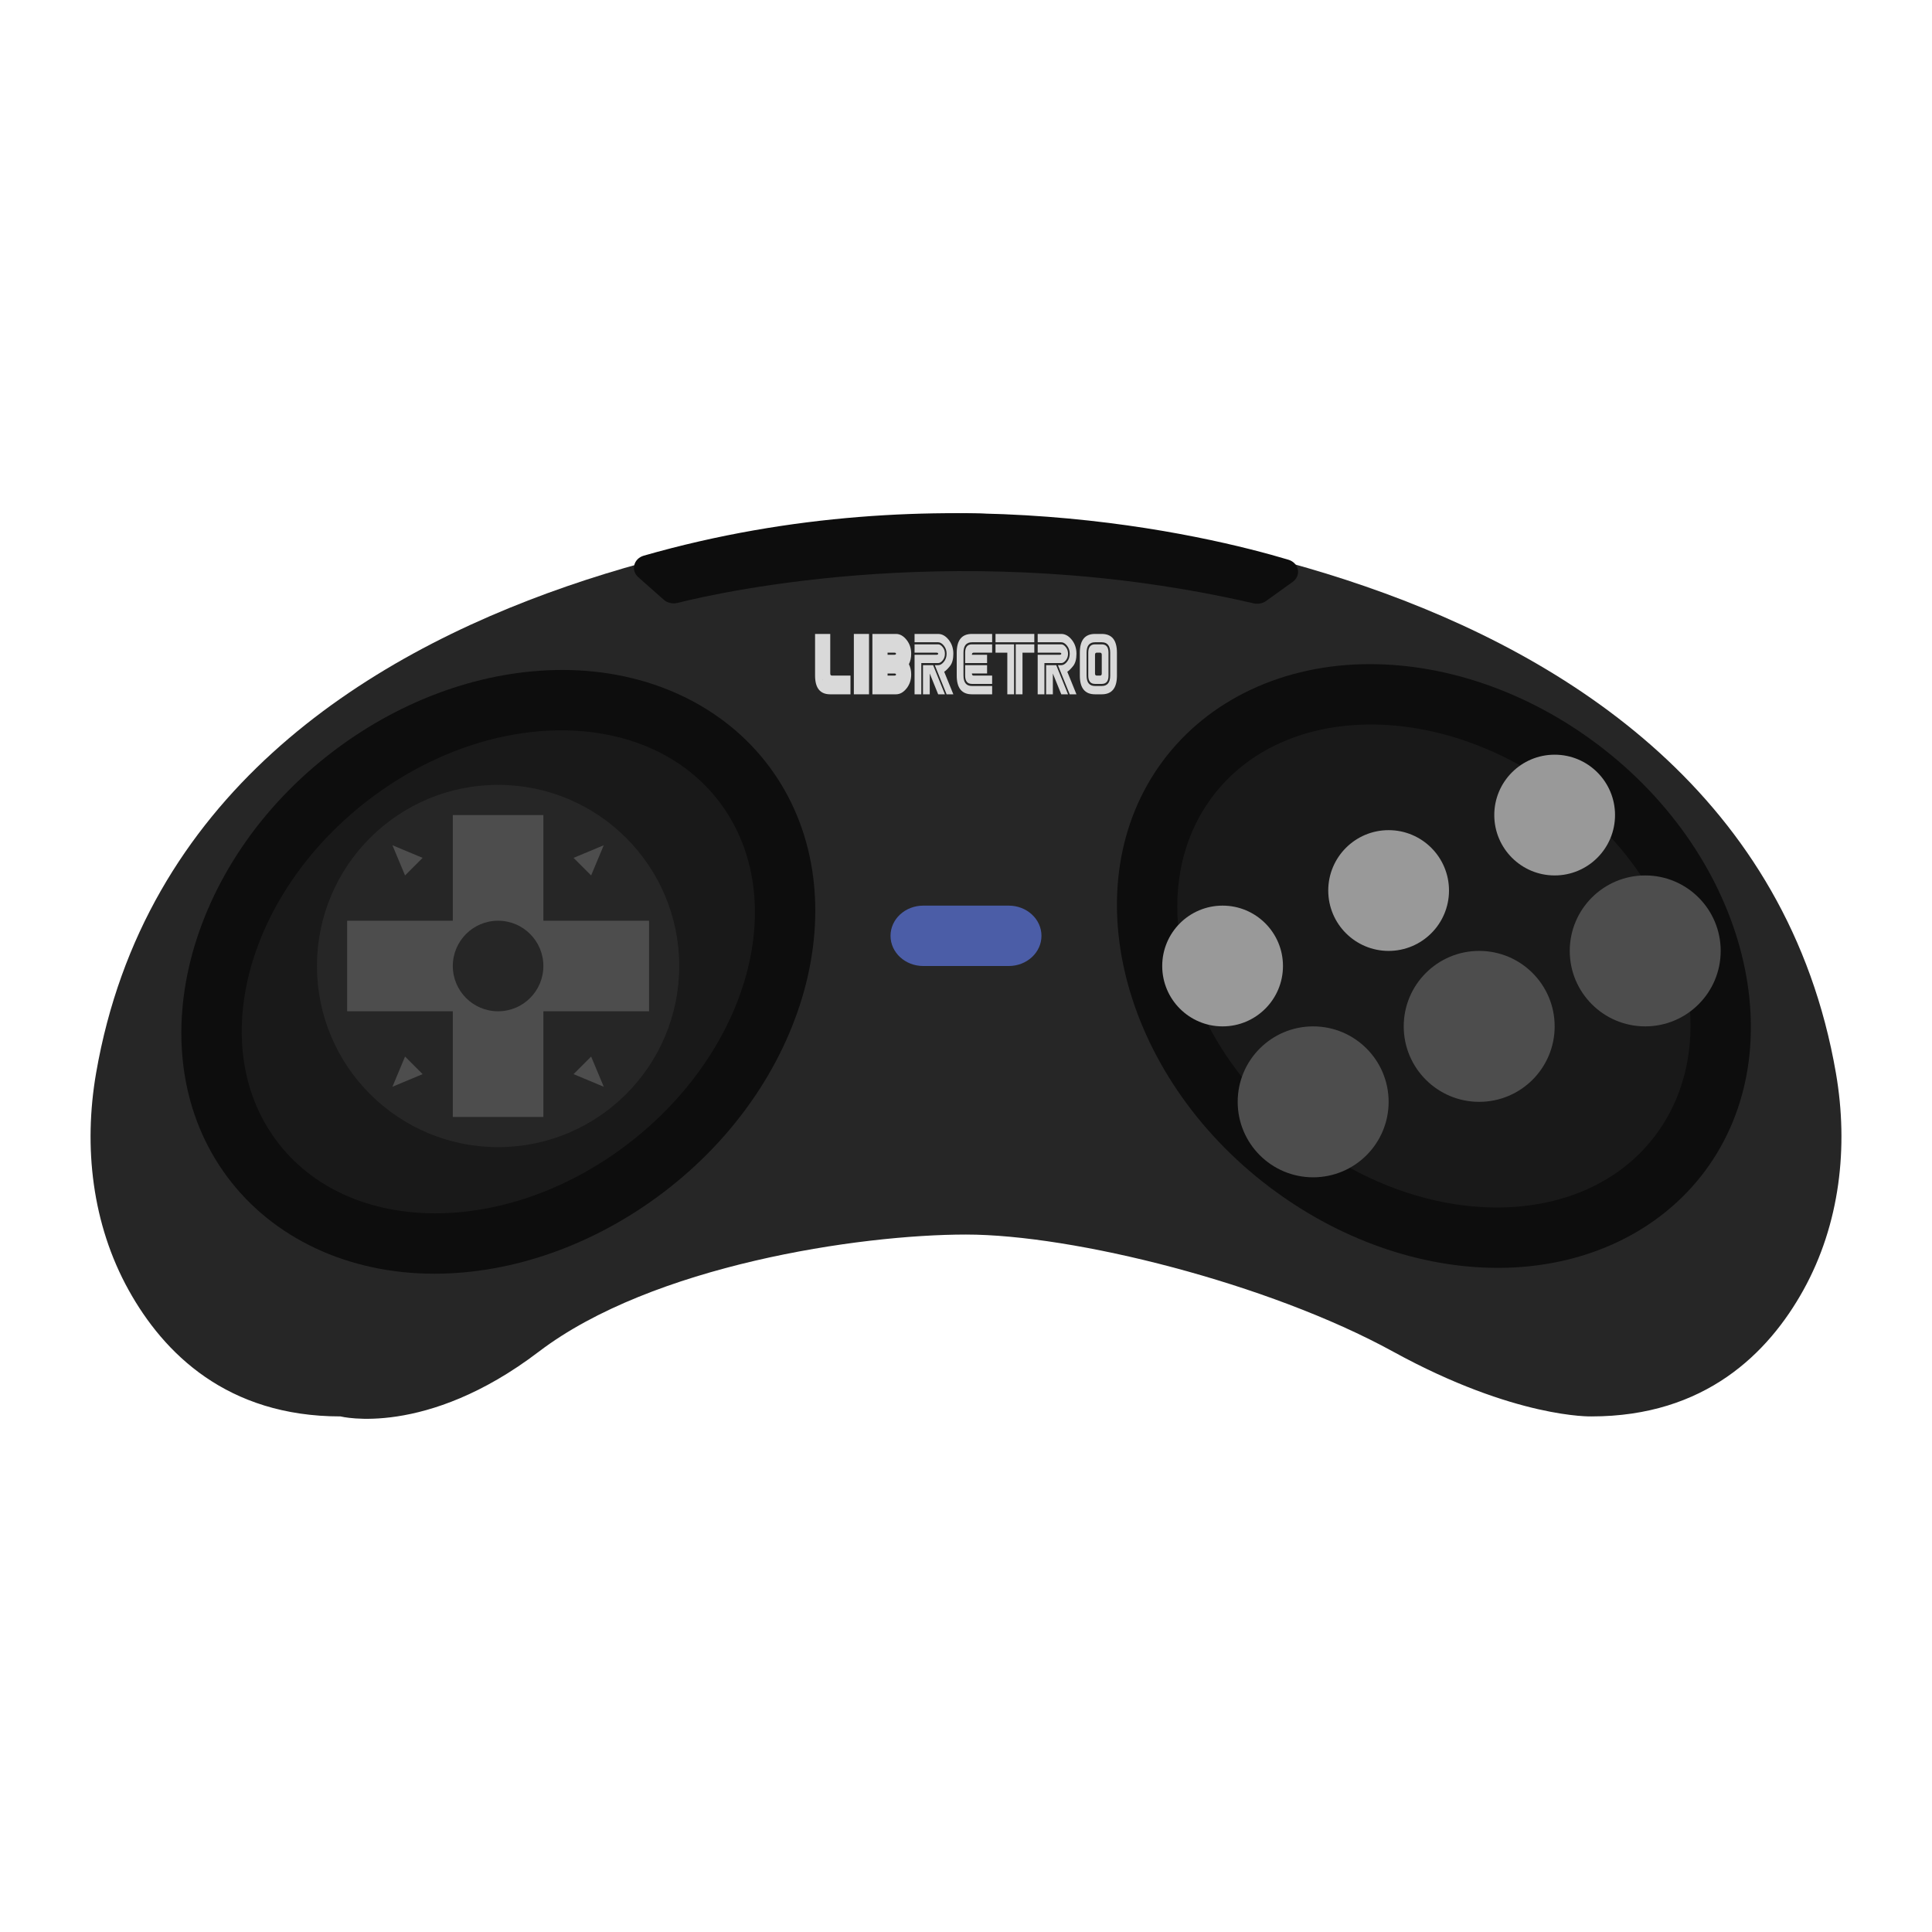
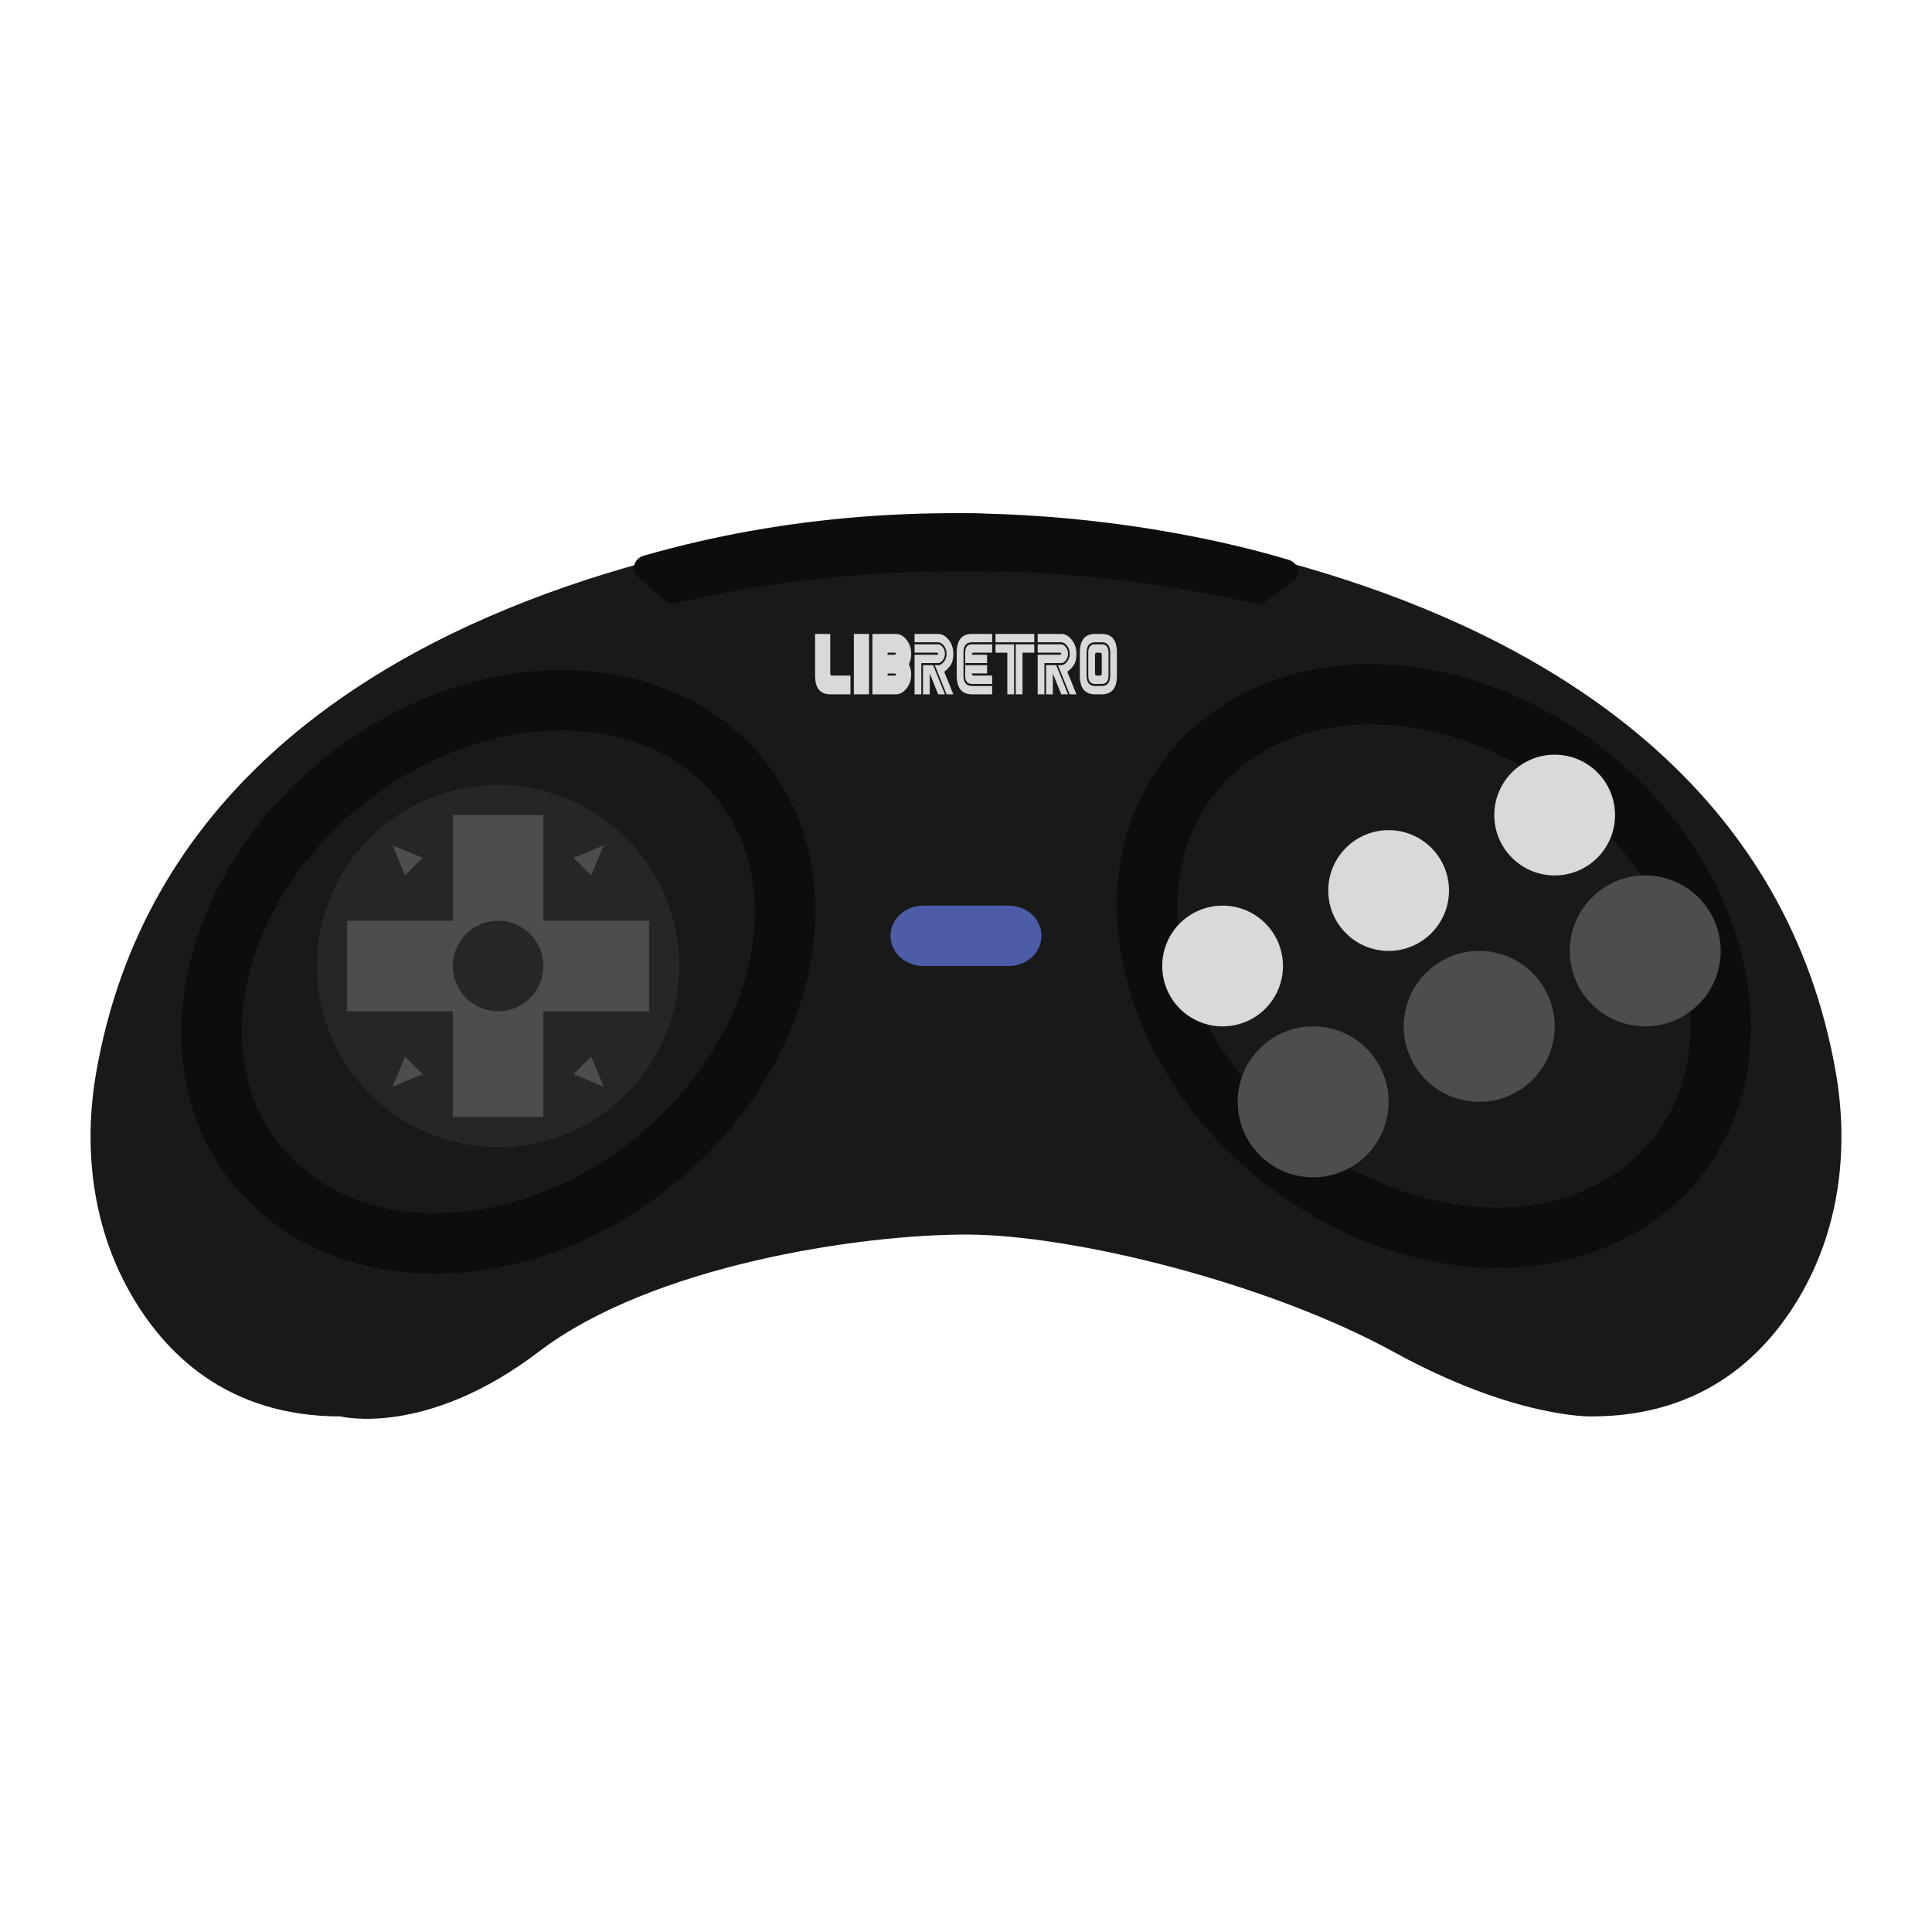
<svg xmlns="http://www.w3.org/2000/svg" viewBox="0 0 341.333 341.333" height="256" width="256" xml:space="preserve" id="svg2" version="1.1">
  <defs id="defs6">
    <clipPath id="clipPath18" clipPathUnits="userSpaceOnUse">
      <path id="path16" d="M 0,256 H 256 V 0 H 0 Z" />
    </clipPath>
    <clipPath id="clipPath26" clipPathUnits="userSpaceOnUse">
      <path id="path24" d="M 4.008,196 H 251.992 V 60 H 4.008 Z" />
    </clipPath>
  </defs>
  <g id="g22" transform="matrix(1.333333,0,0,-1.333333,0,341.3333)" />
-   <path id="path38" style="fill:#262626;fill-opacity:1;fill-rule:nonzero;stroke:none;stroke-width:1.333" d="m 170.667,90.667 c 0,0 -136.821,1.476 -153.689,98.915 -2.26,13.052 -0.703,26.701 5.743,38.329 6.189,11.167 17.389,22.332 37.432,22.332 0,0 15.017,3.813 35.04,-11.437 20.021,-15.249 56.587,-20.695 75.475,-20.695 18.888,0 53.356,8.555 75.475,20.695 21.611,11.861 35.04,11.437 35.04,11.437 20.043,0 31.243,-11.165 37.432,-22.332 6.445,-11.628 8.003,-25.277 5.743,-38.329 C 307.488,92.143 170.667,90.667 170.667,90.667" />
+   <path id="path38" style="fill:#191919;fill-opacity:1;fill-rule:nonzero;stroke:none;stroke-width:1.333" d="m 170.667,90.667 c 0,0 -136.821,1.476 -153.689,98.915 -2.26,13.052 -0.703,26.701 5.743,38.329 6.189,11.167 17.389,22.332 37.432,22.332 0,0 15.017,3.813 35.04,-11.437 20.021,-15.249 56.587,-20.695 75.475,-20.695 18.888,0 53.356,8.555 75.475,20.695 21.611,11.861 35.04,11.437 35.04,11.437 20.043,0 31.243,-11.165 37.432,-22.332 6.445,-11.628 8.003,-25.277 5.743,-38.329 C 307.488,92.143 170.667,90.667 170.667,90.667" />
  <path id="path42" style="fill:#0d0d0d;fill-opacity:1;fill-rule:nonzero;stroke:none;stroke-width:1.333" d="m 99.355,118.364 h -0.001 c -13.819,10e-4 -28.123,5.049 -40.277,14.215 -26.436,19.935 -34.951,53.701 -18.98,75.271 8.084,10.919 21.436,17.181 36.631,17.181 13.816,0 28.119,-5.048 40.276,-14.215 26.436,-19.935 34.949,-53.701 18.98,-75.271 -8.085,-10.919 -21.435,-17.181 -36.628,-17.181" />
  <path id="path46" style="fill:#191919;fill-opacity:1;fill-rule:nonzero;stroke:none;stroke-width:1.333" d="m 99.167,129.031 c 11.469,-0.001 21.791,4.332 28.159,12.956 12.485,16.912 5.017,43.924 -16.68,60.333 -10.632,8.04 -22.712,12.044 -33.733,12.044 -11.469,0 -21.792,-4.332 -28.159,-12.956 -12.485,-16.912 -5.017,-43.924 16.679,-60.333 10.633,-8.04 22.713,-12.043 33.735,-12.044" />
  <path id="path50" style="fill:#0d0d0d;fill-opacity:1;fill-rule:nonzero;stroke:none;stroke-width:1.333" d="m 242.018,117.333 c -15.193,0 -28.543,6.263 -36.628,17.181 -15.969,21.569 -7.456,55.336 18.98,75.271 12.157,9.167 26.46,14.215 40.276,14.215 15.195,0 28.547,-6.263 36.631,-17.181 15.971,-21.569 7.456,-55.336 -18.98,-75.271 -12.155,-9.165 -26.459,-14.213 -40.277,-14.215 z" />
  <path id="path54" style="fill:#191919;fill-opacity:1;fill-rule:nonzero;stroke:none;stroke-width:1.333" d="m 242.206,128 c 11.021,0.001 23.101,4.004 33.735,12.044 21.696,16.409 29.164,43.421 16.679,60.333 -6.367,8.624 -16.689,12.956 -28.159,12.956 -11.021,0 -23.101,-4.004 -33.733,-12.044 -21.697,-16.409 -29.165,-43.421 -16.68,-60.333 6.368,-8.624 16.689,-12.957 28.159,-12.956" />
  <path id="path58" style="fill:#262626;fill-opacity:1;fill-rule:nonzero;stroke:none;stroke-width:1.333" d="m 120,170.667 c 0,17.673 -14.327,32 -32,32 -17.673,0 -32,-14.327 -32,-32 0,-17.673 14.327,-32 32,-32 17.673,0 32,14.327 32,32" />
  <path id="path62" style="fill:#4d4d4d;fill-opacity:1;fill-rule:nonzero;stroke:none;stroke-width:1.333" d="M 114.667,162.667 H 96 V 144 h -16 v 18.667 H 61.333 v 16 h 18.667 v 18.667 h 16 v -18.667 h 18.667 z" />
  <path id="path66" style="fill:#4d4d4d;fill-opacity:1;fill-rule:nonzero;stroke:none;stroke-width:1.333" d="m 106.667,149.333 -5.333,2.229 3.104,3.104 z" />
  <path id="path70" style="fill:#4d4d4d;fill-opacity:1;fill-rule:nonzero;stroke:none;stroke-width:1.333" d="m 69.333,149.333 5.333,2.229 -3.104,3.104 z" />
  <path id="path74" style="fill:#4d4d4d;fill-opacity:1;fill-rule:nonzero;stroke:none;stroke-width:1.333" d="m 69.333,192 5.333,-2.229 -3.104,-3.104 z" />
  <path id="path78" style="fill:#4d4d4d;fill-opacity:1;fill-rule:nonzero;stroke:none;stroke-width:1.333" d="m 106.667,192 -5.333,-2.229 3.104,-3.104 z" />
  <path id="path82" style="fill:#262626;fill-opacity:1;fill-rule:nonzero;stroke:none;stroke-width:1.333" d="m 96,170.667 c 0,4.419 -3.581,8 -8,8 -4.419,0 -8,-3.581 -8,-8 0,-4.419 3.581,-8 8,-8 4.419,0 8,3.581 8,8" />
-   <path id="path86" style="fill:#4b5da7;fill-opacity:1;fill-rule:nonzero;stroke:none;stroke-width:1.333" d="m 178.223,170.667 h -15.113 c -3.191,0 -5.777,-2.387 -5.777,-5.329 v -0.008 c 0,-2.943 2.587,-5.329 5.777,-5.329 h 15.113 c 3.191,0 5.776,2.387 5.776,5.329 v 0.008 c 0,2.943 -2.585,5.329 -5.776,5.329" />
+   <path id="path86" style="fill:#4c5ca6;fill-opacity:1;fill-rule:nonzero;stroke:none;stroke-width:1.333" d="m 178.223,170.667 h -15.113 c -3.191,0 -5.777,-2.387 -5.777,-5.329 v -0.008 c 0,-2.943 2.587,-5.329 5.777,-5.329 h 15.113 c 3.191,0 5.776,2.387 5.776,5.329 v 0.008 c 0,2.943 -2.585,5.329 -5.776,5.329" />
  <path id="path90" style="fill:#4d4d4d;fill-opacity:1;fill-rule:nonzero;stroke:none;stroke-width:1.333" d="M 245.333,194.667 C 245.333,202.031 239.364,208 232,208 c -7.364,0 -13.333,-5.969 -13.333,-13.333 0,-7.364 5.969,-13.333 13.333,-13.333 7.364,0 13.333,5.969 13.333,13.333" />
  <path id="path94" style="fill:#4d4d4d;fill-opacity:1;fill-rule:nonzero;stroke:none;stroke-width:1.333" d="m 274.667,181.333 c 0,7.364 -5.969,13.333 -13.333,13.333 -7.364,0 -13.333,-5.969 -13.333,-13.333 0,-7.364 5.969,-13.333 13.333,-13.333 7.364,0 13.333,5.969 13.333,13.333" />
  <path id="path98" style="fill:#4d4d4d;fill-opacity:1;fill-rule:nonzero;stroke:none;stroke-width:1.333" d="m 304,168 c 0,7.364 -5.969,13.333 -13.333,13.333 -7.364,0 -13.333,-5.969 -13.333,-13.333 0,-7.364 5.969,-13.333 13.333,-13.333 7.364,0 13.333,5.969 13.333,13.333" />
-   <path id="path102" style="fill:#999999;fill-opacity:1;fill-rule:nonzero;stroke:none;stroke-width:1.333" d="m 226.667,170.667 c 0,5.891 -4.776,10.667 -10.667,10.667 -5.891,0 -10.667,-4.776 -10.667,-10.667 0,-5.891 4.776,-10.667 10.667,-10.667 5.891,0 10.667,4.776 10.667,10.667" />
-   <path id="path106" style="fill:#999999;fill-opacity:1;fill-rule:nonzero;stroke:none;stroke-width:1.333" d="m 256,157.333 c 0,5.891 -4.776,10.667 -10.667,10.667 -5.891,0 -10.667,-4.776 -10.667,-10.667 0,-5.891 4.776,-10.667 10.667,-10.667 5.891,0 10.667,4.776 10.667,10.667" />
-   <path id="path110" style="fill:#999999;fill-opacity:1;fill-rule:nonzero;stroke:none;stroke-width:1.333" d="m 285.333,144 c 0,5.891 -4.776,10.667 -10.667,10.667 C 268.776,154.667 264,149.891 264,144 c 0,-5.891 4.776,-10.667 10.667,-10.667 5.891,0 10.667,4.776 10.667,10.667" />
+   <path id="path102" style="fill:#d9d9d9;fill-opacity:1;fill-rule:nonzero;stroke:none;stroke-width:1.333" d="m 226.667,170.667 c 0,5.891 -4.776,10.667 -10.667,10.667 -5.891,0 -10.667,-4.776 -10.667,-10.667 0,-5.891 4.776,-10.667 10.667,-10.667 5.891,0 10.667,4.776 10.667,10.667" />
+   <path id="path106" style="fill:#d9d9d9;fill-opacity:1;fill-rule:nonzero;stroke:none;stroke-width:1.333" d="m 256,157.333 c 0,5.891 -4.776,10.667 -10.667,10.667 -5.891,0 -10.667,-4.776 -10.667,-10.667 0,-5.891 4.776,-10.667 10.667,-10.667 5.891,0 10.667,4.776 10.667,10.667" />
+   <path id="path110" style="fill:#d9d9d9;fill-opacity:1;fill-rule:nonzero;stroke:none;stroke-width:1.333" d="m 285.333,144 c 0,5.891 -4.776,10.667 -10.667,10.667 C 268.776,154.667 264,149.891 264,144 c 0,-5.891 4.776,-10.667 10.667,-10.667 5.891,0 10.667,4.776 10.667,10.667" />
  <path id="path114" style="fill:#0d0d0d;fill-opacity:1;fill-rule:nonzero;stroke:none;stroke-width:1.333" d="m 119.702,106.517 c 8.165,-2.044 51.219,-11.595 101.776,0.077 0.768,0.177 1.587,0.027 2.205,-0.417 l 4.688,-3.363 c 1.571,-1.127 1.148,-3.361 -0.76,-3.931 -14.144,-4.225 -61.277,-15.763 -113.864,-0.715 -1.807,0.517 -2.34,2.596 -0.991,3.791 l 4.493,3.981 c 0.644,0.572 1.58,0.795 2.452,0.576" />
  <path id="path118" style="fill:#d9d9d9;fill-opacity:1;fill-rule:nonzero;stroke:none;stroke-width:1.333" d="m 166.942,122.667 h -1.192 l -1.489,-3.679 v 3.679 h -1.192 v -5.149 h 1.788 z m 0,-7.172 c 0,0.457 -0.131,0.848 -0.392,1.171 -0.261,0.323 -0.528,0.484 -0.8,0.484 h -2.98 v 5.517 h -1.191 v -6.988 h 3.873 c 0.199,0 0.297,-0.061 0.297,-0.184 0,-0.123 -0.099,-0.184 -0.297,-0.184 h -3.873 v -1.472 H 165.75 c 0.272,0 0.539,0.164 0.8,0.491 0.261,0.327 0.392,0.716 0.392,1.165 m 1.489,0 c 0,0.964 -0.2,1.693 -0.6,2.188 -0.401,0.495 -0.74,0.828 -1.019,0.999 l 1.619,3.985 h -1.192 l -2.085,-5.149 h 0.596 c 0.351,0 0.687,-0.199 1.008,-0.595 0.321,-0.396 0.481,-0.872 0.481,-1.428 0,-0.548 -0.16,-1.023 -0.481,-1.423 -0.321,-0.4 -0.657,-0.601 -1.008,-0.601 h -4.171 V 112 H 165.75 c 0.683,0 1.3,0.343 1.852,1.029 0.553,0.687 0.829,1.508 0.829,2.465" />
  <path id="path122" style="fill:#d9d9d9;fill-opacity:1;fill-rule:nonzero;stroke:none;stroke-width:1.333" d="m 169.028,115.31 c 0,-2.207 0.893,-3.311 2.681,-3.311 h 3.576 v 1.472 h -3.576 c -0.993,0 -1.489,0.612 -1.489,1.839 v 4.045 c 0,1.227 0.496,1.84 1.489,1.84 h 3.576 v 1.471 h -3.576 c -1.788,0 -2.681,-1.103 -2.681,-3.311 z" />
  <path id="path126" style="fill:#d9d9d9;fill-opacity:1;fill-rule:nonzero;stroke:none;stroke-width:1.333" d="m 170.517,117.149 v -1.839 c 0,-0.981 0.397,-1.472 1.192,-1.472 h 3.575 v 1.472 h -3.277 c -0.199,0 -0.297,0.123 -0.297,0.368 h 2.681 v 1.471 z" />
  <path id="path130" style="fill:#d9d9d9;fill-opacity:1;fill-rule:nonzero;stroke:none;stroke-width:1.333" d="m 170.517,117.517 h 3.873 v 1.471 h -2.681 c 0,0.245 0.099,0.368 0.297,0.368 h 3.277 v 1.472 h -3.575 c -0.795,0 -1.192,-0.491 -1.192,-1.472 z" />
  <path id="path134" style="fill:#d9d9d9;fill-opacity:1;fill-rule:nonzero;stroke:none;stroke-width:1.333" d="m 179.456,113.839 h 3.277 v 1.471 h -2.085 v 7.357 h -1.192 z m -0.297,0 v 8.828 h -1.192 v -7.357 h -2.087 v -1.471 z m 3.575,-0.368 h -6.853 v -1.471 h 6.853 z" />
  <path id="path138" style="fill:#d9d9d9;fill-opacity:1;fill-rule:nonzero;stroke:none;stroke-width:1.333" d="m 188.693,122.667 h -1.192 l -1.489,-3.679 v 3.679 h -1.192 v -5.149 h 1.788 z m 0,-7.172 c 0,0.457 -0.131,0.848 -0.392,1.171 -0.261,0.323 -0.528,0.484 -0.8,0.484 h -2.98 v 5.517 h -1.191 v -6.988 h 3.873 c 0.199,0 0.297,-0.061 0.297,-0.184 0,-0.123 -0.099,-0.184 -0.297,-0.184 h -3.873 v -1.472 h 4.171 c 0.272,0 0.539,0.164 0.8,0.491 0.261,0.327 0.392,0.716 0.392,1.165 m 1.489,0 c 0,0.964 -0.2,1.693 -0.6,2.188 -0.401,0.495 -0.74,0.828 -1.019,0.999 l 1.619,3.985 h -1.192 l -2.085,-5.149 h 0.596 c 0.351,0 0.687,-0.199 1.008,-0.595 0.321,-0.396 0.481,-0.872 0.481,-1.428 0,-0.548 -0.16,-1.023 -0.481,-1.423 -0.321,-0.4 -0.657,-0.601 -1.008,-0.601 h -4.171 V 112 h 4.171 c 0.683,0 1.3,0.343 1.852,1.029 0.553,0.687 0.829,1.508 0.829,2.465" />
  <path id="path142" style="fill:#d9d9d9;fill-opacity:1;fill-rule:nonzero;stroke:none;stroke-width:1.333" d="m 194.652,115.678 c 0,-0.245 -0.099,-0.368 -0.297,-0.368 h -0.596 c -0.199,0 -0.299,0.123 -0.299,0.368 v 3.311 c 0,0.245 0.1,0.368 0.299,0.368 h 0.596 c 0.199,0 0.297,-0.123 0.297,-0.368 z m 1.192,-0.368 v 4.047 c 0,0.98 -0.397,1.471 -1.192,1.471 h -1.192 c -0.795,0 -1.192,-0.491 -1.192,-1.471 v -4.047 c 0,-0.98 0.397,-1.471 1.192,-1.471 h 1.192 c 0.795,0 1.192,0.491 1.192,1.471 m 0.297,0 c 0,-1.225 -0.496,-1.839 -1.489,-1.839 h -1.192 c -0.993,0 -1.489,0.613 -1.489,1.839 v 4.047 c 0,1.225 0.496,1.839 1.489,1.839 h 1.192 c 0.993,0 1.489,-0.613 1.489,-1.839 z m 1.192,0 v 4.047 c 0,2.207 -0.893,3.309 -2.681,3.309 h -1.192 c -1.788,0 -2.681,-1.103 -2.681,-3.309 v -4.047 c 0,-2.207 0.893,-3.311 2.681,-3.311 h 1.192 c 1.788,0 2.681,1.104 2.681,3.311" />
  <path id="path146" style="fill:#d9d9d9;fill-opacity:1;fill-rule:nonzero;stroke:none;stroke-width:1.333" d="m 145.301,120.193 c -0.009,-0.032 -0.016,-0.068 -0.024,-0.101 h 0.024 z m 1.679,-0.837 c -0.199,0 -0.297,-0.123 -0.297,-0.368 v -6.988 h -2.681 v 7.356 c 0,2.207 0.893,3.311 2.681,3.311 h 3.575 v -3.311 z" />
  <path d="m 150.852,122.667 h 2.681 V 112 H 150.852 Z" style="fill:#d9d9d9;fill-opacity:1;fill-rule:nonzero;stroke:none;stroke-width:1.333" id="path148" />
  <path id="path152" style="fill:#d9d9d9;fill-opacity:1;fill-rule:nonzero;stroke:none;stroke-width:1.333" d="m 158.003,115.678 h -1.192 v -0.368 h 1.192 c 0.199,0 0.297,0.061 0.297,0.184 0,0.123 -0.099,0.184 -0.297,0.184 m 0,3.679 h -1.192 v -0.368 h 1.192 c 0.199,0 0.297,0.061 0.297,0.184 0,0.123 -0.099,0.184 -0.297,0.184 m 2.98,-3.863 c 0,-0.956 -0.277,-1.777 -0.829,-2.464 -0.553,-0.687 -1.171,-1.031 -1.853,-1.031 h -4.171 v 10.667 h 4.171 c 0.683,0 1.3,-0.343 1.853,-1.029 0.552,-0.687 0.829,-1.508 0.829,-2.464 0,-0.695 -0.136,-1.304 -0.408,-1.827 0.272,-0.524 0.408,-1.141 0.408,-1.852" />
</svg>
